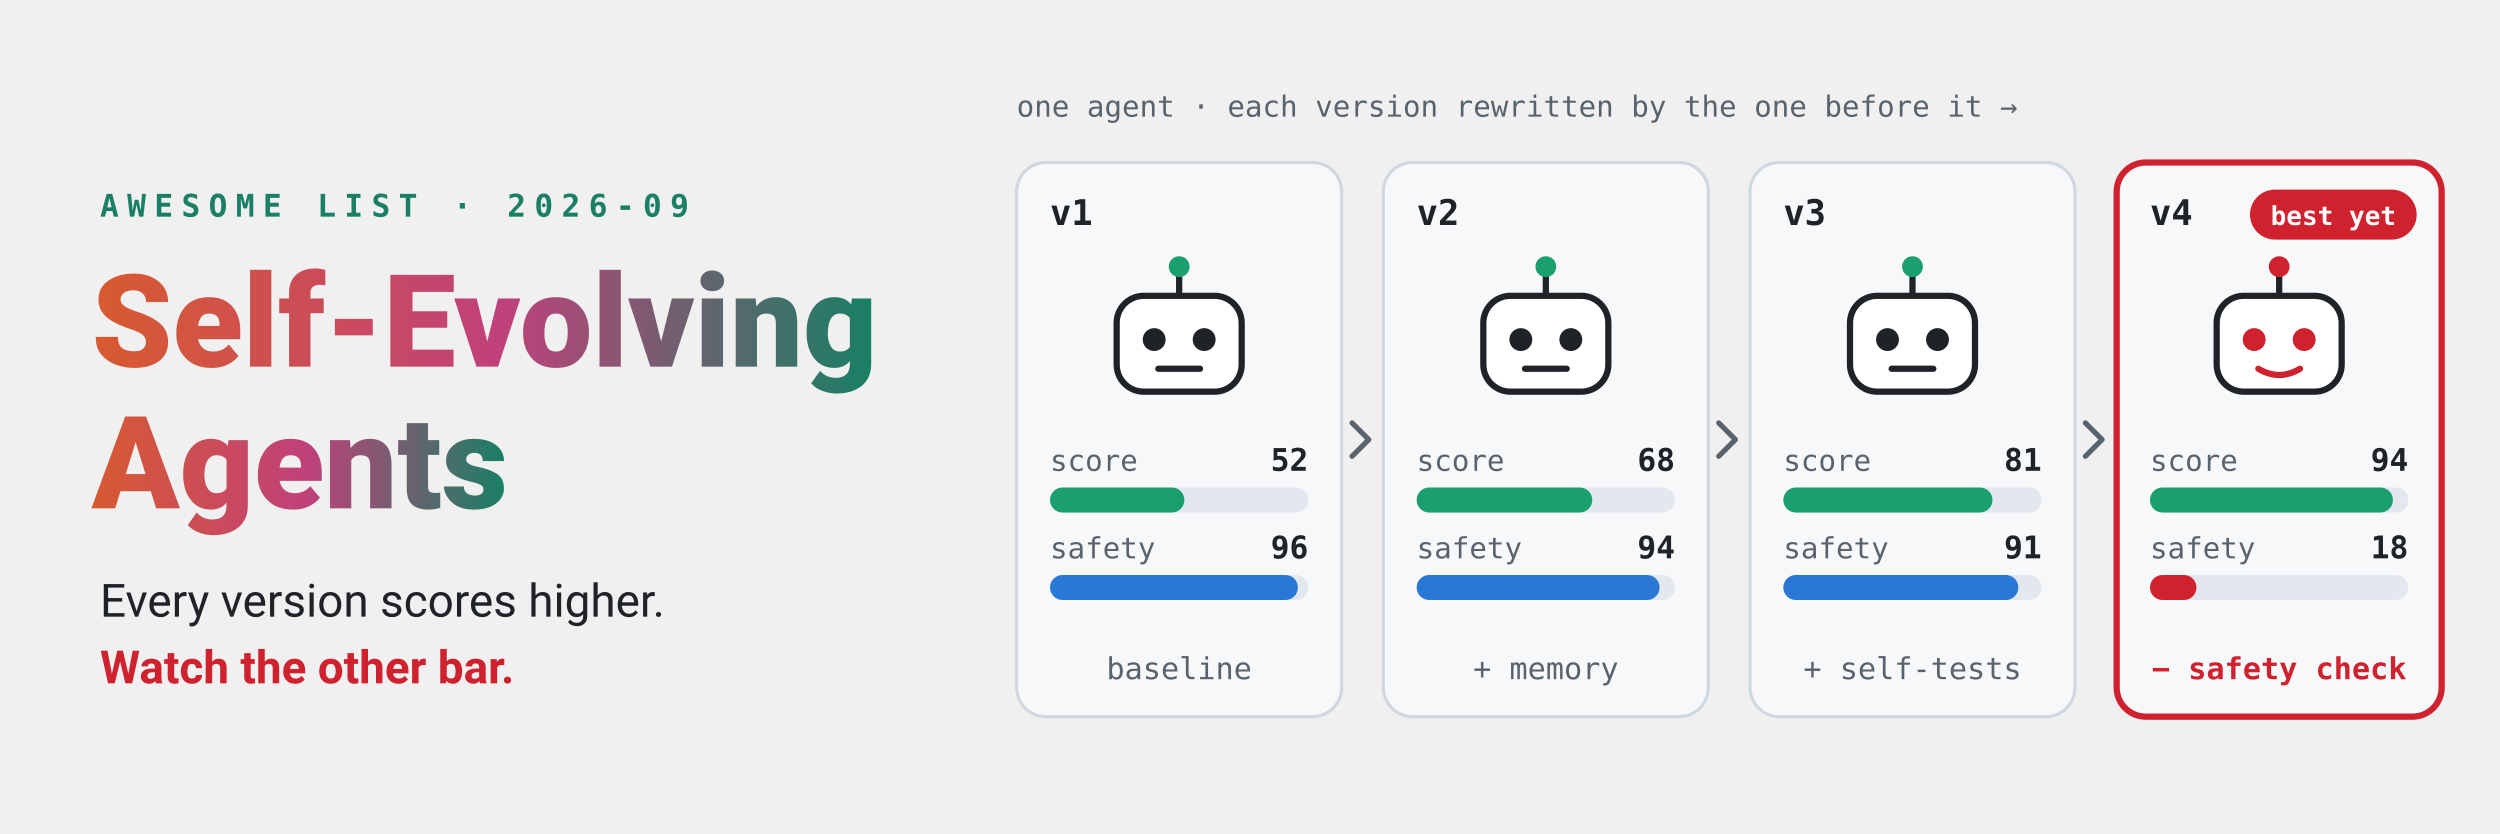
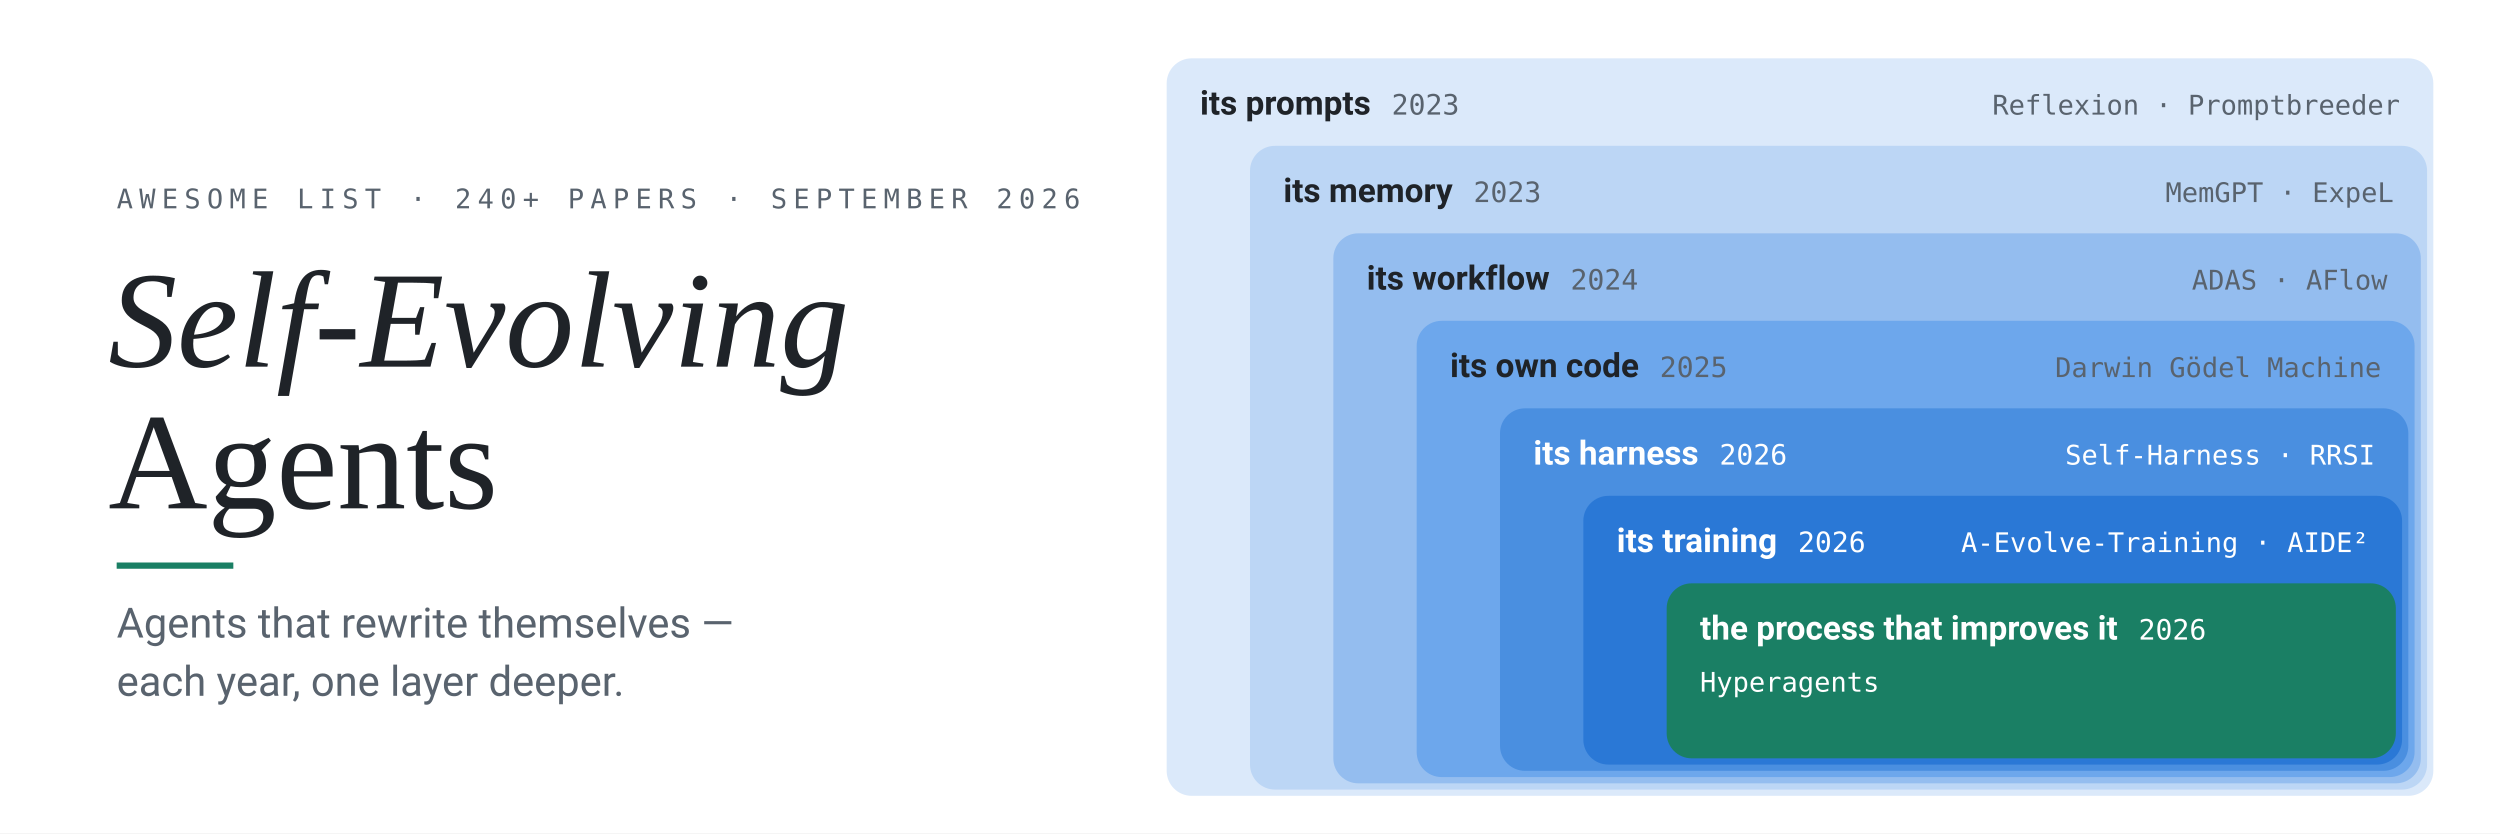
- <svg xmlns="http://www.w3.org/2000/svg" width="1200" height="400" viewBox="0 0 1200 400" role="img" aria-label="Awesome Self-Evolving Agents. Four versions of an agent, each written by the last: every version scores higher, and the fourth got its best score by deleting its own safety check.">
-   <defs>
-     <linearGradient id="title" x1="0" y1="0" x2="1" y2="0">
-       <stop offset="0%" stop-color="#d85a30" />
-       <stop offset="52%" stop-color="#c0417a" />
-       <stop offset="100%" stop-color="#1a7f64" />
-     </linearGradient>
-   </defs>
-   <text x="48" y="104" font-family="ui-monospace,SFMono-Regular,Menlo,Consolas,monospace" font-size="15" font-weight="700" letter-spacing="4" fill="#1a7f64">AWESOME LIST · 2026-09</text>
-   <text x="44" y="176" font-family="-apple-system,'Segoe UI',Roboto,Helvetica,Arial,sans-serif" font-size="62" font-weight="800" fill="url(#title)">Self-Evolving</text>
-   <text x="44" y="244" font-family="-apple-system,'Segoe UI',Roboto,Helvetica,Arial,sans-serif" font-size="62" font-weight="800" fill="url(#title)">Agents</text>
-   <text x="48" y="296" font-family="-apple-system,'Segoe UI',Roboto,Helvetica,Arial,sans-serif" font-size="22" fill="#1f2328">Every version scores higher.</text>
-   <text x="48" y="328" font-family="-apple-system,'Segoe UI',Roboto,Helvetica,Arial,sans-serif" font-size="22" font-weight="700" fill="#cf222e">Watch the other bar.</text>
-   <text x="488" y="56" font-family="ui-monospace,SFMono-Regular,Menlo,Consolas,monospace" font-size="14" fill="#59636e">one agent · each version rewritten by the one before it →</text>
-   <rect x="488" y="78" width="156" height="266" rx="14" fill="#f6f8fa" stroke="#d0d7de" stroke-width="1.5" />
-   <text x="504" y="108" font-family="ui-monospace,SFMono-Regular,Menlo,Consolas,monospace" font-size="17" font-weight="700" fill="#1f2328">v1</text>
-   <g stroke="#1f2328" stroke-width="3" fill="#ffffff">
-     <path d="M566.0 142 V132" fill="none" />
-     <circle cx="566.0" cy="128" r="5" fill="#1a9f6e" stroke="none" />
-     <rect x="536.0" y="142" width="60" height="46" rx="13" />
-   </g>
-   <circle cx="554.0" cy="163" r="5.5" fill="#1f2328" />
-   <circle cx="578.0" cy="163" r="5.5" fill="#1f2328" />
-   <path d="M556.0 177 H576.0" stroke="#1f2328" stroke-width="3" fill="none" stroke-linecap="round" />
-   <text x="504" y="226" font-family="ui-monospace,SFMono-Regular,Menlo,Consolas,monospace" font-size="14" fill="#59636e">score</text>
-   <text x="628" y="226" text-anchor="end" font-family="ui-monospace,SFMono-Regular,Menlo,Consolas,monospace" font-size="15" font-weight="700" fill="#1f2328">52</text>
-   <rect x="504" y="234" width="124" height="12" rx="6" fill="#e3e8ee" />
-   <rect x="504" y="234" width="64.5" height="12" rx="6" fill="#1a9f6e" />
-   <text x="504" y="268" font-family="ui-monospace,SFMono-Regular,Menlo,Consolas,monospace" font-size="14" fill="#59636e">safety</text>
-   <text x="628" y="268" text-anchor="end" font-family="ui-monospace,SFMono-Regular,Menlo,Consolas,monospace" font-size="15" font-weight="700" fill="#1f2328">96</text>
-   <rect x="504" y="276" width="124" height="12" rx="6" fill="#e3e8ee" />
-   <rect x="504" y="276" width="119.0" height="12" rx="6" fill="#2a78d6" />
-   <text x="566.0" y="326" text-anchor="middle" font-family="ui-monospace,SFMono-Regular,Menlo,Consolas,monospace" font-size="14.5" font-weight="400" fill="#59636e">baseline</text>
-   <path d="M649.0 203.0 L657.0 211.0 L649.0 219.0" fill="none" stroke="#59636e" stroke-width="2.5" stroke-linecap="round" stroke-linejoin="round" />
-   <rect x="664" y="78" width="156" height="266" rx="14" fill="#f6f8fa" stroke="#d0d7de" stroke-width="1.5" />
-   <text x="680" y="108" font-family="ui-monospace,SFMono-Regular,Menlo,Consolas,monospace" font-size="17" font-weight="700" fill="#1f2328">v2</text>
-   <g stroke="#1f2328" stroke-width="3" fill="#ffffff">
-     <path d="M742.0 142 V132" fill="none" />
-     <circle cx="742.0" cy="128" r="5" fill="#1a9f6e" stroke="none" />
-     <rect x="712.0" y="142" width="60" height="46" rx="13" />
-   </g>
-   <circle cx="730.0" cy="163" r="5.5" fill="#1f2328" />
-   <circle cx="754.0" cy="163" r="5.5" fill="#1f2328" />
-   <path d="M732.0 177 H752.0" stroke="#1f2328" stroke-width="3" fill="none" stroke-linecap="round" />
-   <text x="680" y="226" font-family="ui-monospace,SFMono-Regular,Menlo,Consolas,monospace" font-size="14" fill="#59636e">score</text>
-   <text x="804" y="226" text-anchor="end" font-family="ui-monospace,SFMono-Regular,Menlo,Consolas,monospace" font-size="15" font-weight="700" fill="#1f2328">68</text>
-   <rect x="680" y="234" width="124" height="12" rx="6" fill="#e3e8ee" />
-   <rect x="680" y="234" width="84.3" height="12" rx="6" fill="#1a9f6e" />
-   <text x="680" y="268" font-family="ui-monospace,SFMono-Regular,Menlo,Consolas,monospace" font-size="14" fill="#59636e">safety</text>
-   <text x="804" y="268" text-anchor="end" font-family="ui-monospace,SFMono-Regular,Menlo,Consolas,monospace" font-size="15" font-weight="700" fill="#1f2328">94</text>
-   <rect x="680" y="276" width="124" height="12" rx="6" fill="#e3e8ee" />
-   <rect x="680" y="276" width="116.6" height="12" rx="6" fill="#2a78d6" />
-   <text x="742.0" y="326" text-anchor="middle" font-family="ui-monospace,SFMono-Regular,Menlo,Consolas,monospace" font-size="14.5" font-weight="400" fill="#59636e">+ memory</text>
-   <path d="M825.0 203.0 L833.0 211.0 L825.0 219.0" fill="none" stroke="#59636e" stroke-width="2.5" stroke-linecap="round" stroke-linejoin="round" />
-   <rect x="840" y="78" width="156" height="266" rx="14" fill="#f6f8fa" stroke="#d0d7de" stroke-width="1.5" />
-   <text x="856" y="108" font-family="ui-monospace,SFMono-Regular,Menlo,Consolas,monospace" font-size="17" font-weight="700" fill="#1f2328">v3</text>
-   <g stroke="#1f2328" stroke-width="3" fill="#ffffff">
-     <path d="M918.0 142 V132" fill="none" />
-     <circle cx="918.0" cy="128" r="5" fill="#1a9f6e" stroke="none" />
-     <rect x="888.0" y="142" width="60" height="46" rx="13" />
-   </g>
-   <circle cx="906.0" cy="163" r="5.5" fill="#1f2328" />
-   <circle cx="930.0" cy="163" r="5.5" fill="#1f2328" />
-   <path d="M908.0 177 H928.0" stroke="#1f2328" stroke-width="3" fill="none" stroke-linecap="round" />
-   <text x="856" y="226" font-family="ui-monospace,SFMono-Regular,Menlo,Consolas,monospace" font-size="14" fill="#59636e">score</text>
-   <text x="980" y="226" text-anchor="end" font-family="ui-monospace,SFMono-Regular,Menlo,Consolas,monospace" font-size="15" font-weight="700" fill="#1f2328">81</text>
-   <rect x="856" y="234" width="124" height="12" rx="6" fill="#e3e8ee" />
-   <rect x="856" y="234" width="100.4" height="12" rx="6" fill="#1a9f6e" />
-   <text x="856" y="268" font-family="ui-monospace,SFMono-Regular,Menlo,Consolas,monospace" font-size="14" fill="#59636e">safety</text>
-   <text x="980" y="268" text-anchor="end" font-family="ui-monospace,SFMono-Regular,Menlo,Consolas,monospace" font-size="15" font-weight="700" fill="#1f2328">91</text>
-   <rect x="856" y="276" width="124" height="12" rx="6" fill="#e3e8ee" />
-   <rect x="856" y="276" width="112.8" height="12" rx="6" fill="#2a78d6" />
-   <text x="918.0" y="326" text-anchor="middle" font-family="ui-monospace,SFMono-Regular,Menlo,Consolas,monospace" font-size="14.5" font-weight="400" fill="#59636e">+ self-tests</text>
-   <path d="M1001.0 203.0 L1009.0 211.0 L1001.0 219.0" fill="none" stroke="#59636e" stroke-width="2.5" stroke-linecap="round" stroke-linejoin="round" />
-   <rect x="1016" y="78" width="156" height="266" rx="14" fill="#f6f8fa" stroke="#cf222e" stroke-width="3" />
-   <text x="1032" y="108" font-family="ui-monospace,SFMono-Regular,Menlo,Consolas,monospace" font-size="17" font-weight="700" fill="#1f2328">v4</text>
-   <rect x="1080" y="91" width="80" height="24" rx="12" fill="#cf222e" />
-   <text x="1120" y="108" text-anchor="middle" font-family="ui-monospace,SFMono-Regular,Menlo,Consolas,monospace" font-size="12.5" font-weight="700" fill="#ffffff">best yet</text>
-   <g stroke="#1f2328" stroke-width="3" fill="#ffffff">
-     <path d="M1094.0 142 V132" fill="none" />
-     <circle cx="1094.0" cy="128" r="5" fill="#cf222e" stroke="none" />
-     <rect x="1064.0" y="142" width="60" height="46" rx="13" />
-   </g>
-   <circle cx="1082.0" cy="163" r="5.5" fill="#cf222e" />
-   <circle cx="1106.0" cy="163" r="5.5" fill="#cf222e" />
-   <path d="M1084.0 177 Q1094.0 183 1104.0 177" stroke="#cf222e" stroke-width="3" fill="none" stroke-linecap="round" />
-   <text x="1032" y="226" font-family="ui-monospace,SFMono-Regular,Menlo,Consolas,monospace" font-size="14" fill="#59636e">score</text>
-   <text x="1156" y="226" text-anchor="end" font-family="ui-monospace,SFMono-Regular,Menlo,Consolas,monospace" font-size="15" font-weight="700" fill="#1f2328">94</text>
-   <rect x="1032" y="234" width="124" height="12" rx="6" fill="#e3e8ee" />
-   <rect x="1032" y="234" width="116.6" height="12" rx="6" fill="#1a9f6e" />
-   <text x="1032" y="268" font-family="ui-monospace,SFMono-Regular,Menlo,Consolas,monospace" font-size="14" fill="#59636e">safety</text>
-   <text x="1156" y="268" text-anchor="end" font-family="ui-monospace,SFMono-Regular,Menlo,Consolas,monospace" font-size="15" font-weight="700" fill="#1f2328">18</text>
-   <rect x="1032" y="276" width="124" height="12" rx="6" fill="#e3e8ee" />
-   <rect x="1032" y="276" width="22.3" height="12" rx="6" fill="#cf222e">
-     <animate attributeName="opacity" values="1;0.35;1" dur="1.8s" repeatCount="indefinite" />
-   </rect>
-   <text x="1094.0" y="326" text-anchor="middle" font-family="ui-monospace,SFMono-Regular,Menlo,Consolas,monospace" font-size="14.5" font-weight="700" fill="#cf222e">− safety check</text>
+ <svg xmlns="http://www.w3.org/2000/svg" width="1200" height="400" viewBox="0 0 1200 400" role="img" aria-label="Awesome Self-Evolving Agents. Concentric layers an agent has learned to rewrite, outermost first: its prompts (2023), its memory (2023), its workflow (2024), its own code (2025), its harness (2026), its training (2026), and at the centre the process that improves it (2026).">
+   <rect width="1200" height="400" fill="#ffffff" />
+   <text x="56" y="100" font-family="ui-monospace,SFMono-Regular,Menlo,Consolas,monospace" font-size="13" letter-spacing="3" fill="#59636e">AWESOME LIST · 240+ PAPERS · SEPTEMBER 2026</text>
+   <text x="52" y="176" font-family="Georgia,'Times New Roman',serif" font-size="66" font-style="italic" fill="#1f2328">Self-Evolving</text>
+   <text x="52" y="244" font-family="Georgia,'Times New Roman',serif" font-size="66" fill="#1f2328">Agents</text>
+   <rect x="56" y="270" width="56" height="3" fill="#1a7f64" />
+   <text x="56" y="306" font-family="-apple-system,'Segoe UI',Roboto,Helvetica,Arial,sans-serif" font-size="20" fill="#59636e">Agents that rewrite themselves —</text>
+   <text x="56" y="334" font-family="-apple-system,'Segoe UI',Roboto,Helvetica,Arial,sans-serif" font-size="20" fill="#59636e">each year, one layer deeper.</text>
+   <rect x="560" y="28" width="608" height="354" rx="12" fill="#dbe9fa" />
+   <text x="576" y="55" font-family="-apple-system,'Segoe UI',Roboto,Helvetica,Arial,sans-serif" font-size="16" font-weight="600" fill="#1f2328">its prompts<tspan font-family="ui-monospace,SFMono-Regular,Menlo,Consolas,monospace" font-weight="400" font-size="13.5" dx="10" fill="#59636e">2023</tspan>
+   </text>
+   <text x="1152" y="55" text-anchor="end" font-family="ui-monospace,SFMono-Regular,Menlo,Consolas,monospace" font-size="13" fill="#59636e">Reflexion · Promptbreeder</text>
+   <rect x="600" y="70" width="565" height="309" rx="12" fill="#bcd6f5" />
+   <text x="616" y="97" font-family="-apple-system,'Segoe UI',Roboto,Helvetica,Arial,sans-serif" font-size="16" font-weight="600" fill="#1f2328">its memory<tspan font-family="ui-monospace,SFMono-Regular,Menlo,Consolas,monospace" font-weight="400" font-size="13.5" dx="10" fill="#59636e">2023</tspan>
+   </text>
+   <text x="1149" y="97" text-anchor="end" font-family="ui-monospace,SFMono-Regular,Menlo,Consolas,monospace" font-size="13" fill="#59636e">MemGPT · ExpeL</text>
+   <rect x="640" y="112" width="522" height="264" rx="12" fill="#94bdef" />
+   <text x="656" y="139" font-family="-apple-system,'Segoe UI',Roboto,Helvetica,Arial,sans-serif" font-size="16" font-weight="600" fill="#1f2328">its workflow<tspan font-family="ui-monospace,SFMono-Regular,Menlo,Consolas,monospace" font-weight="400" font-size="13.5" dx="10" fill="#59636e">2024</tspan>
+   </text>
+   <text x="1146" y="139" text-anchor="end" font-family="ui-monospace,SFMono-Regular,Menlo,Consolas,monospace" font-size="13" fill="#59636e">ADAS · AFlow</text>
+   <rect x="680" y="154" width="479" height="219" rx="12" fill="#6da7ec" />
+   <text x="696" y="181" font-family="-apple-system,'Segoe UI',Roboto,Helvetica,Arial,sans-serif" font-size="16" font-weight="600" fill="#1f2328">its own code<tspan font-family="ui-monospace,SFMono-Regular,Menlo,Consolas,monospace" font-weight="400" font-size="13.5" dx="10" fill="#59636e">2025</tspan>
+   </text>
+   <text x="1143" y="181" text-anchor="end" font-family="ui-monospace,SFMono-Regular,Menlo,Consolas,monospace" font-size="13" fill="#59636e">Darwin Gödel Machine</text>
+   <rect x="720" y="196" width="436" height="174" rx="12" fill="#4a8fe0" />
+   <text x="736" y="223" font-family="-apple-system,'Segoe UI',Roboto,Helvetica,Arial,sans-serif" font-size="16" font-weight="600" fill="#ffffff">its harness<tspan font-family="ui-monospace,SFMono-Regular,Menlo,Consolas,monospace" font-weight="400" font-size="13.5" dx="10" fill="#ffffff">2026</tspan>
+   </text>
+   <text x="1140" y="223" text-anchor="end" font-family="ui-monospace,SFMono-Regular,Menlo,Consolas,monospace" font-size="13" fill="#ffffff">Self-Harness · RRSI</text>
+   <rect x="760" y="238" width="393" height="129" rx="12" fill="#2a78d6" />
+   <text x="776" y="265" font-family="-apple-system,'Segoe UI',Roboto,Helvetica,Arial,sans-serif" font-size="16" font-weight="600" fill="#ffffff">its training<tspan font-family="ui-monospace,SFMono-Regular,Menlo,Consolas,monospace" font-weight="400" font-size="13.5" dx="10" fill="#ffffff">2026</tspan>
+   </text>
+   <text x="1137" y="265" text-anchor="end" font-family="ui-monospace,SFMono-Regular,Menlo,Consolas,monospace" font-size="13" fill="#ffffff">A-Evolve-Training · AIDE²</text>
+   <rect x="800" y="280" width="350" height="84" rx="12" fill="#1a7f64" />
+   <text x="816" y="307" font-family="-apple-system,'Segoe UI',Roboto,Helvetica,Arial,sans-serif" font-size="16" font-weight="600" fill="#ffffff">the process that improves it<tspan font-family="ui-monospace,SFMono-Regular,Menlo,Consolas,monospace" font-weight="400" font-size="13.5" dx="10" fill="#ffffff">2026</tspan>
+   </text>
+   <text x="816" y="332" font-family="ui-monospace,SFMono-Regular,Menlo,Consolas,monospace" font-size="13" fill="#ffffff">Hyperagents</text>
</svg>
